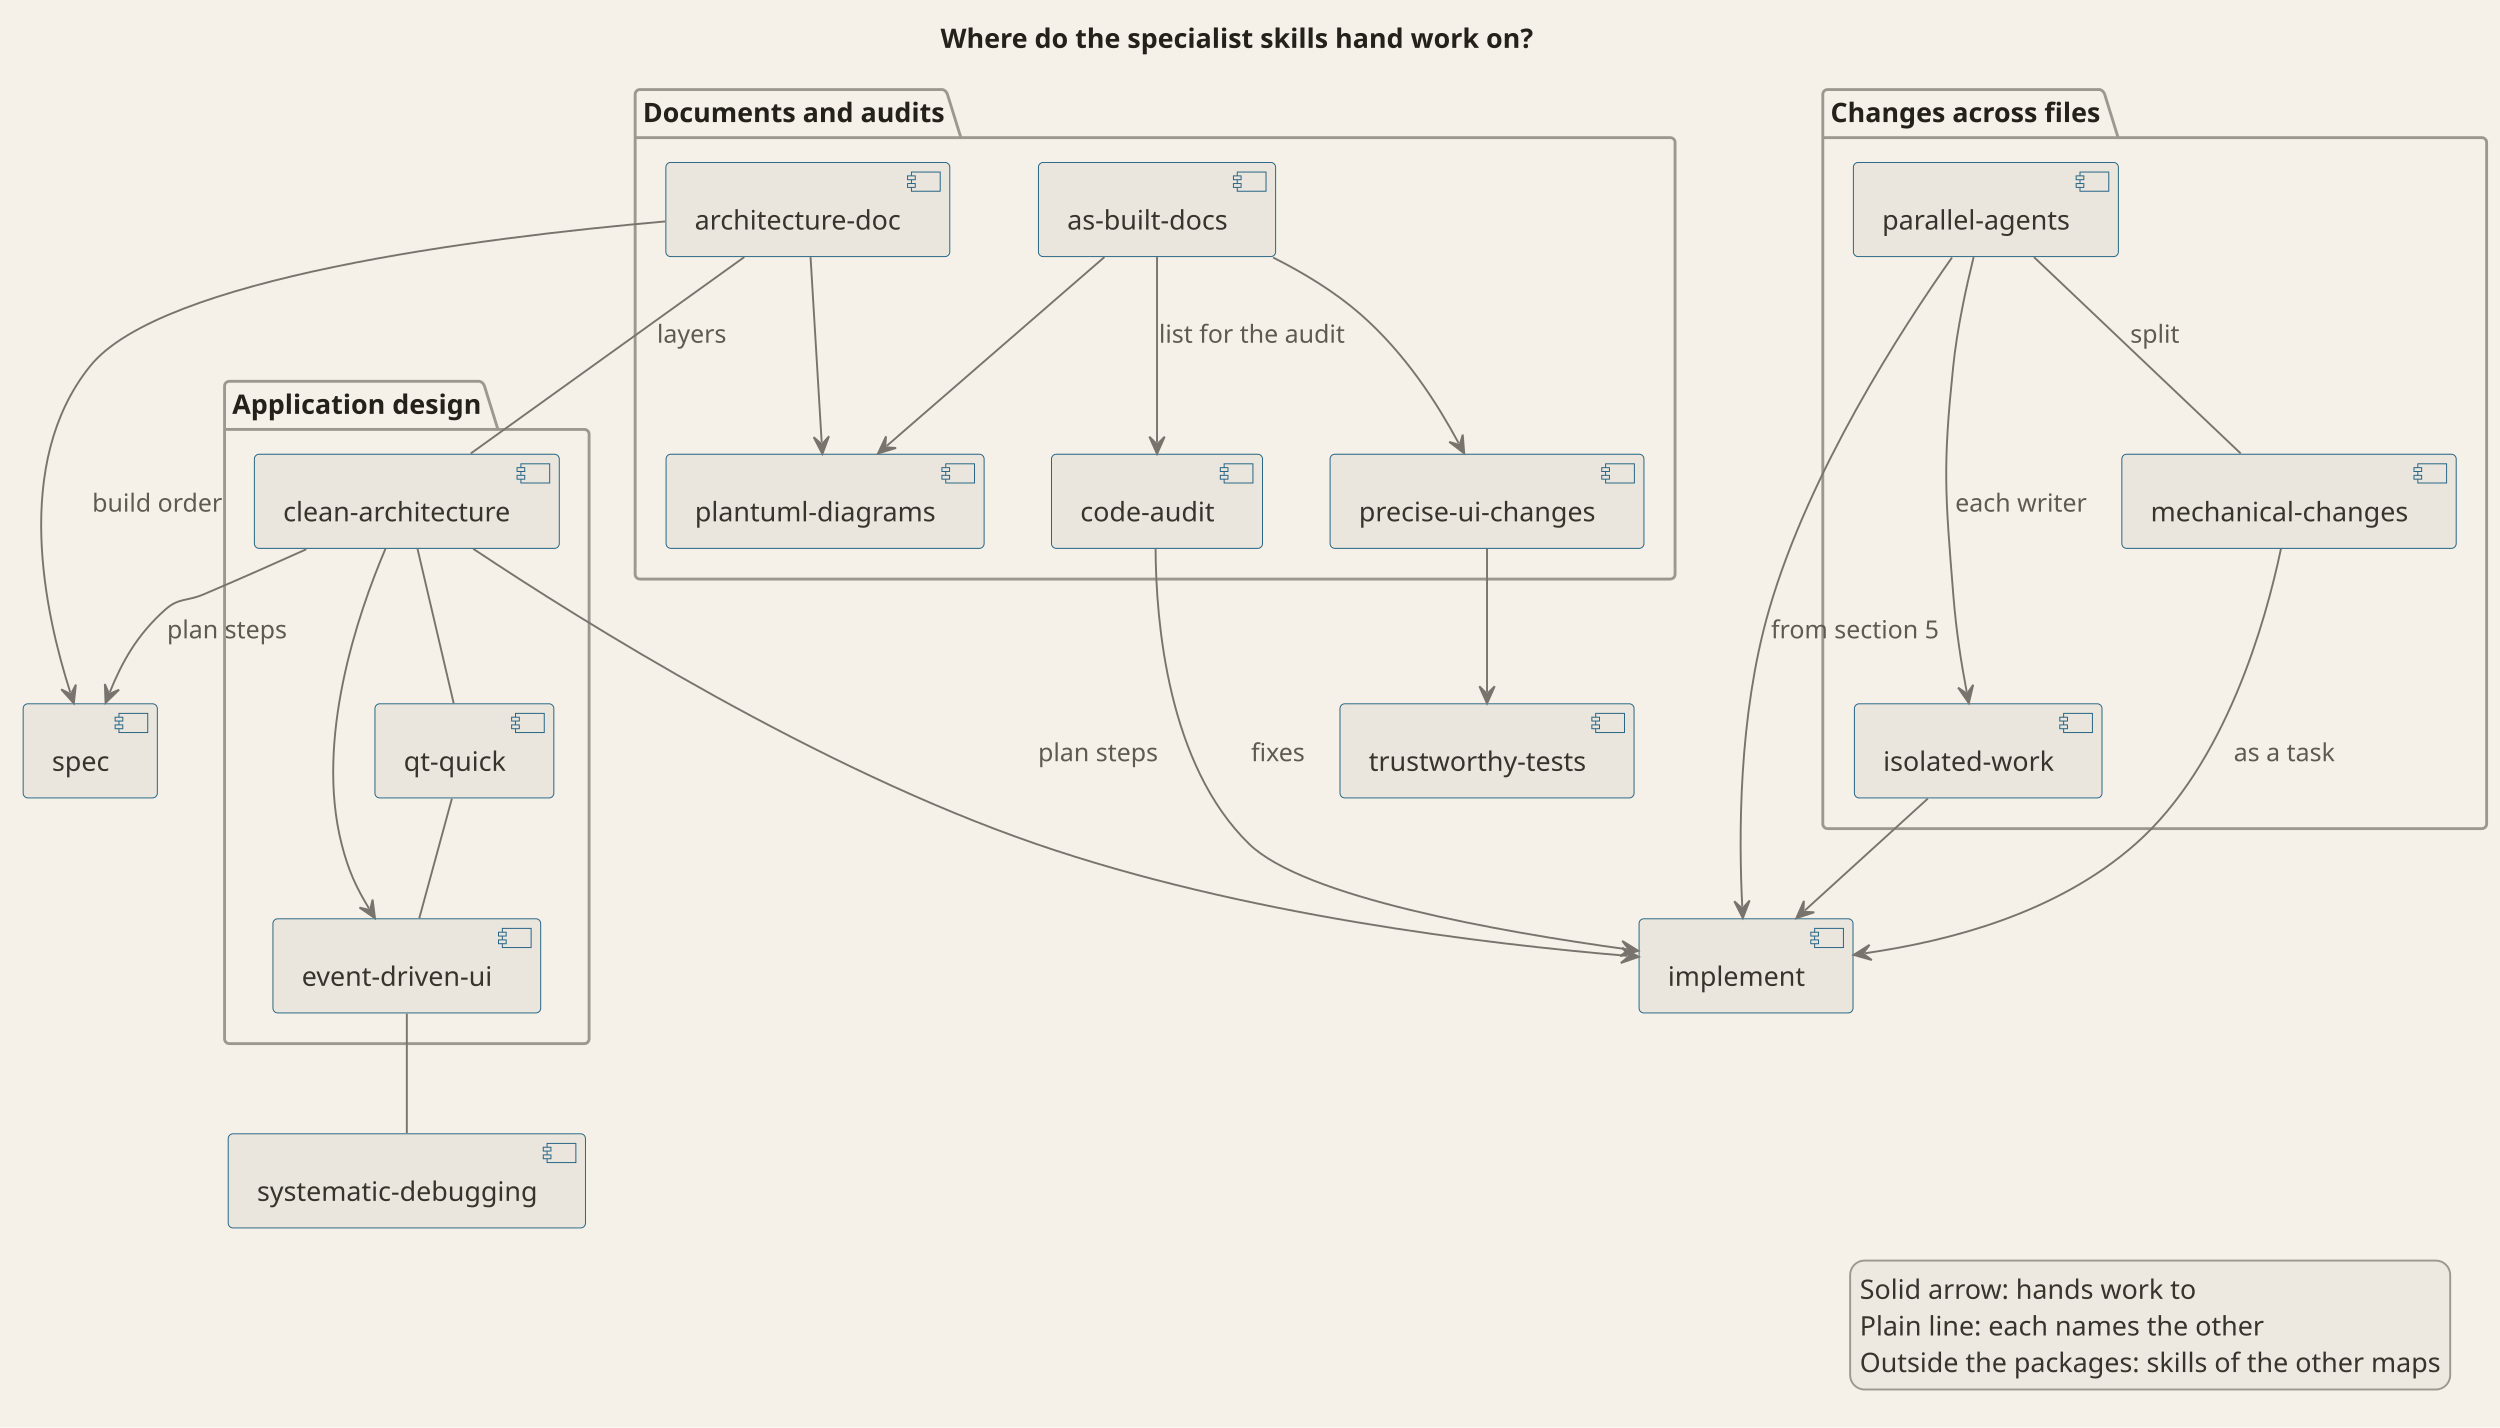
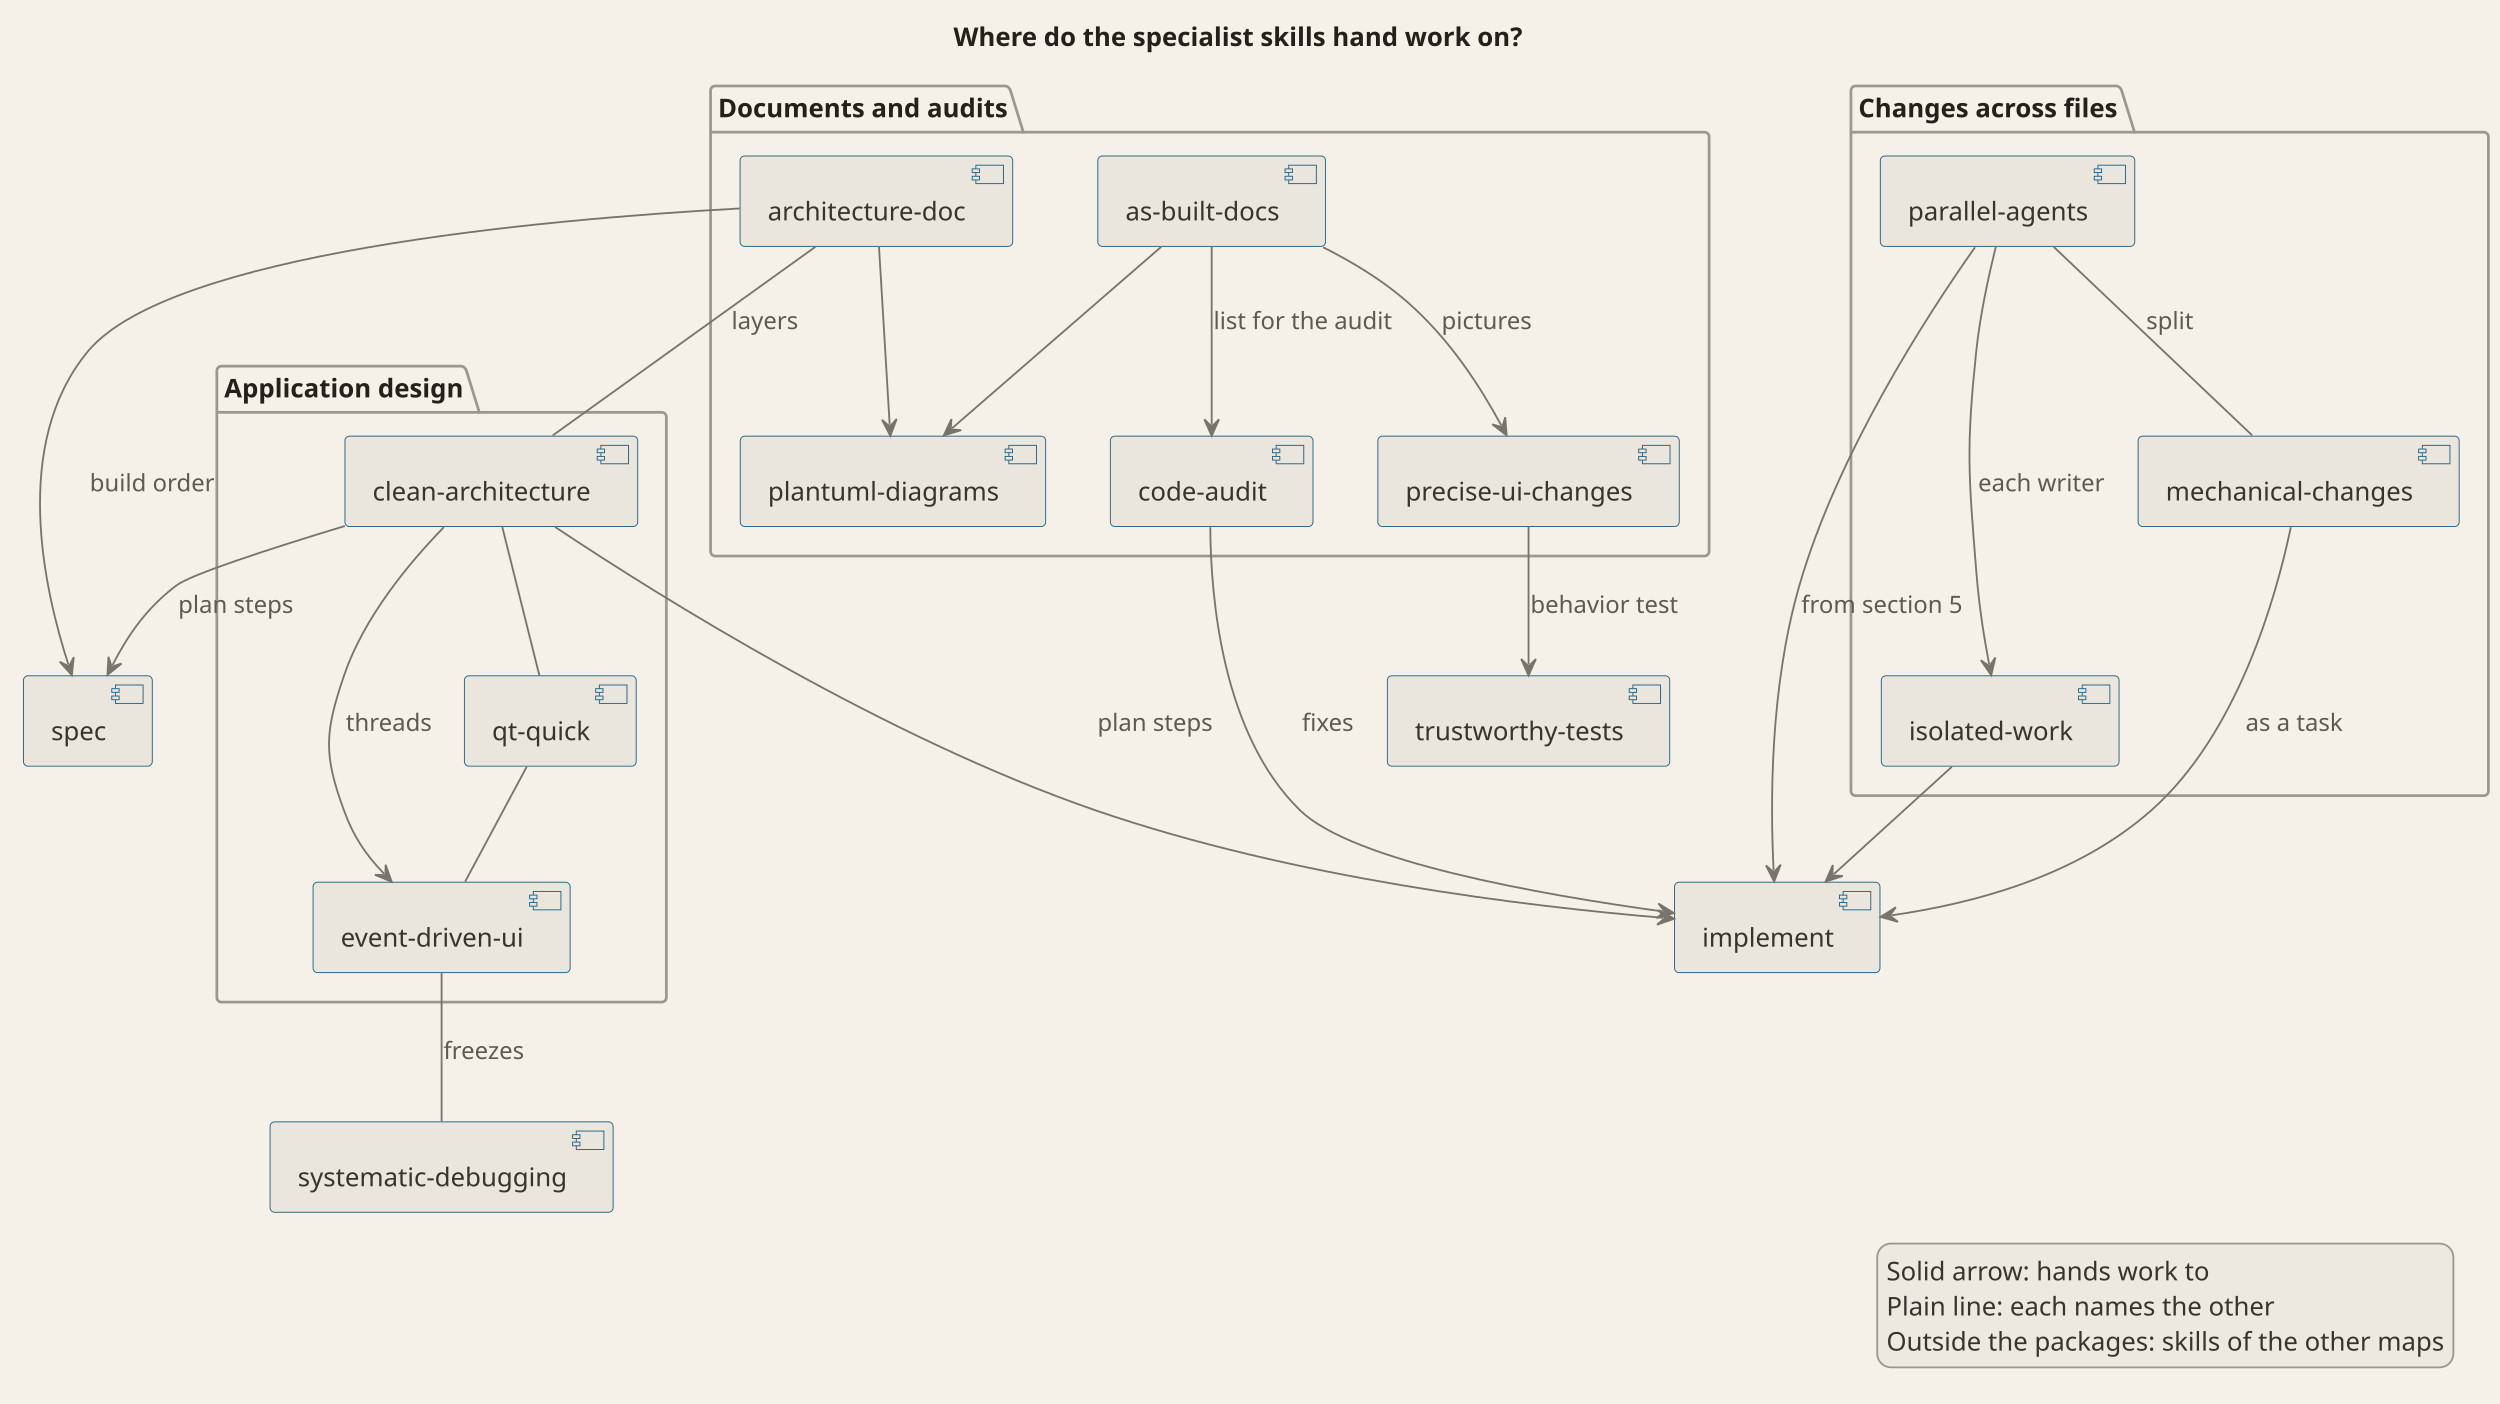
- <svg xmlns="http://www.w3.org/2000/svg" contentStyleType="text/css" data-diagram-type="DESCRIPTION" height="744px" preserveAspectRatio="none" style="width:1303px;height:744px;background:#F5F1E8;" version="1.1" viewBox="0 0 1303 744" width="1303px" zoomAndPan="magnify">
+ <svg xmlns="http://www.w3.org/2000/svg" contentStyleType="text/css" data-diagram-type="DESCRIPTION" height="762px" preserveAspectRatio="none" style="width:1357px;height:762px;background:#F5F1E8;" version="1.1" viewBox="0 0 1357 762" width="1357px" zoomAndPan="magnify">
  <defs />
  <g>
-     <rect fill="#F5F1E8" height="744" style="stroke:none;stroke-width:1;" width="1303" x="0" y="0" />
-     <text fill="#24211B" font-family="sans-serif" font-size="14" font-weight="bold" lengthAdjust="spacing" textLength="308.615" x="490.213" y="24.966">Where do the specialist skills hand work on?</text>
+     <rect fill="#F5F1E8" height="762" style="stroke:none;stroke-width:1;" width="1357" x="0" y="0" />
+     <text fill="#24211B" font-family="sans-serif" font-size="14" font-weight="bold" lengthAdjust="spacing" textLength="308.615" x="517.543" y="24.966">Where do the specialist skills hand work on?</text>
    <g class="cluster" data-entity="Application design" data-source-line="4" data-uid="ent0002" id="cluster_Application design">
-       <path d="M119.54,198.74 L250.012,198.74 A3.75,3.75 0 0 1 252.512,201.24 L259.512,223.808 L304.54,223.808 A2.5,2.5 0 0 1 307.04,226.308 L307.04,541.44 A2.5,2.5 0 0 1 304.54,543.94 L119.54,543.94 A2.5,2.5 0 0 1 117.04,541.44 L117.04,201.24 A2.5,2.5 0 0 1 119.54,198.74" fill="#F5F1E8" style="stroke:#9C9890;stroke-width:1.5;" />
-       <line style="stroke:#9C9890;stroke-width:1.5;" x1="117.04" x2="259.512" y1="223.808" y2="223.808" />
-       <text fill="#24211B" font-family="sans-serif" font-size="14" font-weight="bold" lengthAdjust="spacing" textLength="129.471" x="121.04" y="215.706">Application design</text>
+       <path d="M120.2,198.74 L250.672,198.74 A3.75,3.75 0 0 1 253.172,201.24 L260.171,223.808 L359.2,223.808 A2.5,2.5 0 0 1 361.7,226.308 L361.7,541.44 A2.5,2.5 0 0 1 359.2,543.94 L120.2,543.94 A2.5,2.5 0 0 1 117.7,541.44 L117.7,201.24 A2.5,2.5 0 0 1 120.2,198.74" fill="#F5F1E8" style="stroke:#9C9890;stroke-width:1.5;" />
+       <line style="stroke:#9C9890;stroke-width:1.5;" x1="117.7" x2="260.171" y1="223.808" y2="223.808" />
+       <text fill="#24211B" font-family="sans-serif" font-size="14" font-weight="bold" lengthAdjust="spacing" textLength="129.471" x="121.7" y="215.706">Application design</text>
    </g>
    <g class="cluster" data-entity="Documents and audits" data-source-line="10" data-uid="ent0006" id="cluster_Documents and audits">
-       <path d="M333.54,46.67 L491.311,46.67 A3.75,3.75 0 0 1 493.811,49.17 L500.811,71.738 L870.54,71.738 A2.5,2.5 0 0 1 873.04,74.238 L873.04,299.31 A2.5,2.5 0 0 1 870.54,301.81 L333.54,301.81 A2.5,2.5 0 0 1 331.04,299.31 L331.04,49.17 A2.5,2.5 0 0 1 333.54,46.67" fill="#F5F1E8" style="stroke:#9C9890;stroke-width:1.5;" />
-       <line style="stroke:#9C9890;stroke-width:1.5;" x1="331.04" x2="500.811" y1="71.738" y2="71.738" />
-       <text fill="#24211B" font-family="sans-serif" font-size="14" font-weight="bold" lengthAdjust="spacing" textLength="156.771" x="335.04" y="63.636">Documents and audits</text>
+       <path d="M388.2,46.67 L545.971,46.67 A3.75,3.75 0 0 1 548.471,49.17 L555.471,71.738 L925.2,71.738 A2.5,2.5 0 0 1 927.7,74.238 L927.7,299.31 A2.5,2.5 0 0 1 925.2,301.81 L388.2,301.81 A2.5,2.5 0 0 1 385.7,299.31 L385.7,49.17 A2.5,2.5 0 0 1 388.2,46.67" fill="#F5F1E8" style="stroke:#9C9890;stroke-width:1.5;" />
+       <line style="stroke:#9C9890;stroke-width:1.5;" x1="385.7" x2="555.471" y1="71.738" y2="71.738" />
+       <text fill="#24211B" font-family="sans-serif" font-size="14" font-weight="bold" lengthAdjust="spacing" textLength="156.771" x="389.7" y="63.636">Documents and audits</text>
    </g>
    <g class="cluster" data-entity="Changes across files" data-source-line="18" data-uid="ent0012" id="cluster_Changes across files">
-       <path d="M952.54,46.67 L1094.463,46.67 A3.75,3.75 0 0 1 1096.963,49.17 L1103.963,71.738 L1293.54,71.738 A2.5,2.5 0 0 1 1296.04,74.238 L1296.04,429.37 A2.5,2.5 0 0 1 1293.54,431.87 L952.54,431.87 A2.5,2.5 0 0 1 950.04,429.37 L950.04,49.17 A2.5,2.5 0 0 1 952.54,46.67" fill="#F5F1E8" style="stroke:#9C9890;stroke-width:1.5;" />
-       <line style="stroke:#9C9890;stroke-width:1.5;" x1="950.04" x2="1103.963" y1="71.738" y2="71.738" />
-       <text fill="#24211B" font-family="sans-serif" font-size="14" font-weight="bold" lengthAdjust="spacing" textLength="140.923" x="954.04" y="63.636">Changes across files</text>
+       <path d="M1007.2,46.67 L1149.123,46.67 A3.75,3.75 0 0 1 1151.623,49.17 L1158.623,71.738 L1348.2,71.738 A2.5,2.5 0 0 1 1350.7,74.238 L1350.7,429.37 A2.5,2.5 0 0 1 1348.2,431.87 L1007.2,431.87 A2.5,2.5 0 0 1 1004.7,429.37 L1004.7,49.17 A2.5,2.5 0 0 1 1007.2,46.67" fill="#F5F1E8" style="stroke:#9C9890;stroke-width:1.5;" />
+       <line style="stroke:#9C9890;stroke-width:1.5;" x1="1004.7" x2="1158.623" y1="71.738" y2="71.738" />
+       <text fill="#24211B" font-family="sans-serif" font-size="14" font-weight="bold" lengthAdjust="spacing" textLength="140.923" x="1008.7" y="63.636">Changes across files</text>
    </g>
    <g class="entity" data-entity="clean" data-source-line="5" data-uid="ent0003" id="entity_clean">
-       <rect fill="#EAE6DD" height="49.068" rx="2.5" ry="2.5" style="stroke:#216183;stroke-width:0.5;" width="158.916" x="132.58" y="236.74" />
-       <rect fill="#EAE6DD" height="10" style="stroke:#216183;stroke-width:0.5;" width="15" x="271.495" y="241.74" />
-       <rect fill="#EAE6DD" height="2" style="stroke:#216183;stroke-width:0.5;" width="4" x="269.495" y="243.74" />
-       <rect fill="#EAE6DD" height="2" style="stroke:#216183;stroke-width:0.5;" width="4" x="269.495" y="247.74" />
-       <text fill="#37342D" font-family="sans-serif" font-size="14" lengthAdjust="spacing" textLength="118.915" x="147.58" y="271.706">clean-architecture</text>
+       <rect fill="#EAE6DD" height="49.068" rx="2.5" ry="2.5" style="stroke:#216183;stroke-width:0.5;" width="158.916" x="187.24" y="236.74" />
+       <rect fill="#EAE6DD" height="10" style="stroke:#216183;stroke-width:0.5;" width="15" x="326.156" y="241.74" />
+       <rect fill="#EAE6DD" height="2" style="stroke:#216183;stroke-width:0.5;" width="4" x="324.156" y="243.74" />
+       <rect fill="#EAE6DD" height="2" style="stroke:#216183;stroke-width:0.5;" width="4" x="324.156" y="247.74" />
+       <text fill="#37342D" font-family="sans-serif" font-size="14" lengthAdjust="spacing" textLength="118.915" x="202.24" y="271.706">clean-architecture</text>
    </g>
    <g class="entity" data-entity="qt" data-source-line="6" data-uid="ent0004" id="entity_qt">
-       <rect fill="#EAE6DD" height="49.068" rx="2.5" ry="2.5" style="stroke:#216183;stroke-width:0.5;" width="93.242" x="195.42" y="366.81" />
-       <rect fill="#EAE6DD" height="10" style="stroke:#216183;stroke-width:0.5;" width="15" x="268.662" y="371.81" />
-       <rect fill="#EAE6DD" height="2" style="stroke:#216183;stroke-width:0.5;" width="4" x="266.662" y="373.81" />
-       <rect fill="#EAE6DD" height="2" style="stroke:#216183;stroke-width:0.5;" width="4" x="266.662" y="377.81" />
-       <text fill="#37342D" font-family="sans-serif" font-size="14" lengthAdjust="spacing" textLength="53.242" x="210.42" y="401.776">qt-quick</text>
+       <rect fill="#EAE6DD" height="49.068" rx="2.5" ry="2.5" style="stroke:#216183;stroke-width:0.5;" width="93.242" x="252.08" y="366.81" />
+       <rect fill="#EAE6DD" height="10" style="stroke:#216183;stroke-width:0.5;" width="15" x="325.322" y="371.81" />
+       <rect fill="#EAE6DD" height="2" style="stroke:#216183;stroke-width:0.5;" width="4" x="323.322" y="373.81" />
+       <rect fill="#EAE6DD" height="2" style="stroke:#216183;stroke-width:0.5;" width="4" x="323.322" y="377.81" />
+       <text fill="#37342D" font-family="sans-serif" font-size="14" lengthAdjust="spacing" textLength="53.242" x="267.08" y="401.776">qt-quick</text>
    </g>
    <g class="entity" data-entity="events" data-source-line="7" data-uid="ent0005" id="entity_events">
-       <rect fill="#EAE6DD" height="49.068" rx="2.5" ry="2.5" style="stroke:#216183;stroke-width:0.5;" width="139.554" x="142.26" y="478.87" />
-       <rect fill="#EAE6DD" height="10" style="stroke:#216183;stroke-width:0.5;" width="15" x="261.814" y="483.87" />
-       <rect fill="#EAE6DD" height="2" style="stroke:#216183;stroke-width:0.5;" width="4" x="259.814" y="485.87" />
-       <rect fill="#EAE6DD" height="2" style="stroke:#216183;stroke-width:0.5;" width="4" x="259.814" y="489.87" />
-       <text fill="#37342D" font-family="sans-serif" font-size="14" lengthAdjust="spacing" textLength="99.554" x="157.26" y="513.836">event-driven-ui</text>
+       <rect fill="#EAE6DD" height="49.068" rx="2.5" ry="2.5" style="stroke:#216183;stroke-width:0.5;" width="139.554" x="169.92" y="478.87" />
+       <rect fill="#EAE6DD" height="10" style="stroke:#216183;stroke-width:0.5;" width="15" x="289.474" y="483.87" />
+       <rect fill="#EAE6DD" height="2" style="stroke:#216183;stroke-width:0.5;" width="4" x="287.474" y="485.87" />
+       <rect fill="#EAE6DD" height="2" style="stroke:#216183;stroke-width:0.5;" width="4" x="287.474" y="489.87" />
+       <text fill="#37342D" font-family="sans-serif" font-size="14" lengthAdjust="spacing" textLength="99.554" x="184.92" y="513.836">event-driven-ui</text>
    </g>
    <g class="entity" data-entity="archdoc" data-source-line="11" data-uid="ent0007" id="entity_archdoc">
-       <rect fill="#EAE6DD" height="49.068" rx="2.5" ry="2.5" style="stroke:#216183;stroke-width:0.5;" width="147.982" x="347.05" y="84.67" />
-       <rect fill="#EAE6DD" height="10" style="stroke:#216183;stroke-width:0.5;" width="15" x="475.032" y="89.67" />
-       <rect fill="#EAE6DD" height="2" style="stroke:#216183;stroke-width:0.5;" width="4" x="473.032" y="91.67" />
-       <rect fill="#EAE6DD" height="2" style="stroke:#216183;stroke-width:0.5;" width="4" x="473.032" y="95.67" />
-       <text fill="#37342D" font-family="sans-serif" font-size="14" lengthAdjust="spacing" textLength="107.982" x="362.05" y="119.636">architecture-doc</text>
+       <rect fill="#EAE6DD" height="49.068" rx="2.5" ry="2.5" style="stroke:#216183;stroke-width:0.5;" width="147.982" x="401.71" y="84.67" />
+       <rect fill="#EAE6DD" height="10" style="stroke:#216183;stroke-width:0.5;" width="15" x="529.692" y="89.67" />
+       <rect fill="#EAE6DD" height="2" style="stroke:#216183;stroke-width:0.5;" width="4" x="527.692" y="91.67" />
+       <rect fill="#EAE6DD" height="2" style="stroke:#216183;stroke-width:0.5;" width="4" x="527.692" y="95.67" />
+       <text fill="#37342D" font-family="sans-serif" font-size="14" lengthAdjust="spacing" textLength="107.982" x="416.71" y="119.636">architecture-doc</text>
    </g>
    <g class="entity" data-entity="asbuilt" data-source-line="12" data-uid="ent0008" id="entity_asbuilt">
-       <rect fill="#EAE6DD" height="49.068" rx="2.5" ry="2.5" style="stroke:#216183;stroke-width:0.5;" width="123.622" x="541.23" y="84.67" />
-       <rect fill="#EAE6DD" height="10" style="stroke:#216183;stroke-width:0.5;" width="15" x="644.852" y="89.67" />
-       <rect fill="#EAE6DD" height="2" style="stroke:#216183;stroke-width:0.5;" width="4" x="642.852" y="91.67" />
-       <rect fill="#EAE6DD" height="2" style="stroke:#216183;stroke-width:0.5;" width="4" x="642.852" y="95.67" />
-       <text fill="#37342D" font-family="sans-serif" font-size="14" lengthAdjust="spacing" textLength="83.622" x="556.23" y="119.636">as-built-docs</text>
+       <rect fill="#EAE6DD" height="49.068" rx="2.5" ry="2.5" style="stroke:#216183;stroke-width:0.5;" width="123.622" x="595.89" y="84.67" />
+       <rect fill="#EAE6DD" height="10" style="stroke:#216183;stroke-width:0.5;" width="15" x="699.512" y="89.67" />
+       <rect fill="#EAE6DD" height="2" style="stroke:#216183;stroke-width:0.5;" width="4" x="697.512" y="91.67" />
+       <rect fill="#EAE6DD" height="2" style="stroke:#216183;stroke-width:0.5;" width="4" x="697.512" y="95.67" />
+       <text fill="#37342D" font-family="sans-serif" font-size="14" lengthAdjust="spacing" textLength="83.622" x="610.89" y="119.636">as-built-docs</text>
    </g>
    <g class="entity" data-entity="puml" data-source-line="13" data-uid="ent0009" id="entity_puml">
-       <rect fill="#EAE6DD" height="49.068" rx="2.5" ry="2.5" style="stroke:#216183;stroke-width:0.5;" width="165.762" x="347.16" y="236.74" />
-       <rect fill="#EAE6DD" height="10" style="stroke:#216183;stroke-width:0.5;" width="15" x="492.921" y="241.74" />
-       <rect fill="#EAE6DD" height="2" style="stroke:#216183;stroke-width:0.5;" width="4" x="490.921" y="243.74" />
-       <rect fill="#EAE6DD" height="2" style="stroke:#216183;stroke-width:0.5;" width="4" x="490.921" y="247.74" />
-       <text fill="#37342D" font-family="sans-serif" font-size="14" lengthAdjust="spacing" textLength="125.761" x="362.16" y="271.706">plantuml-diagrams</text>
+       <rect fill="#EAE6DD" height="49.068" rx="2.5" ry="2.5" style="stroke:#216183;stroke-width:0.5;" width="165.762" x="401.82" y="236.74" />
+       <rect fill="#EAE6DD" height="10" style="stroke:#216183;stroke-width:0.5;" width="15" x="547.582" y="241.74" />
+       <rect fill="#EAE6DD" height="2" style="stroke:#216183;stroke-width:0.5;" width="4" x="545.582" y="243.74" />
+       <rect fill="#EAE6DD" height="2" style="stroke:#216183;stroke-width:0.5;" width="4" x="545.582" y="247.74" />
+       <text fill="#37342D" font-family="sans-serif" font-size="14" lengthAdjust="spacing" textLength="125.761" x="416.82" y="271.706">plantuml-diagrams</text>
    </g>
    <g class="entity" data-entity="preciseui" data-source-line="14" data-uid="ent0010" id="entity_preciseui">
-       <rect fill="#EAE6DD" height="49.068" rx="2.5" ry="2.5" style="stroke:#216183;stroke-width:0.5;" width="163.591" x="693.24" y="236.74" />
-       <rect fill="#EAE6DD" height="10" style="stroke:#216183;stroke-width:0.5;" width="15" x="836.832" y="241.74" />
-       <rect fill="#EAE6DD" height="2" style="stroke:#216183;stroke-width:0.5;" width="4" x="834.832" y="243.74" />
-       <rect fill="#EAE6DD" height="2" style="stroke:#216183;stroke-width:0.5;" width="4" x="834.832" y="247.74" />
-       <text fill="#37342D" font-family="sans-serif" font-size="14" lengthAdjust="spacing" textLength="123.591" x="708.24" y="271.706">precise-ui-changes</text>
+       <rect fill="#EAE6DD" height="49.068" rx="2.5" ry="2.5" style="stroke:#216183;stroke-width:0.5;" width="163.591" x="747.9" y="236.74" />
+       <rect fill="#EAE6DD" height="10" style="stroke:#216183;stroke-width:0.5;" width="15" x="891.491" y="241.74" />
+       <rect fill="#EAE6DD" height="2" style="stroke:#216183;stroke-width:0.5;" width="4" x="889.491" y="243.74" />
+       <rect fill="#EAE6DD" height="2" style="stroke:#216183;stroke-width:0.5;" width="4" x="889.491" y="247.74" />
+       <text fill="#37342D" font-family="sans-serif" font-size="14" lengthAdjust="spacing" textLength="123.591" x="762.9" y="271.706">precise-ui-changes</text>
    </g>
    <g class="entity" data-entity="audit" data-source-line="15" data-uid="ent0011" id="entity_audit">
-       <rect fill="#EAE6DD" height="49.068" rx="2.5" ry="2.5" style="stroke:#216183;stroke-width:0.5;" width="109.986" x="548.04" y="236.74" />
-       <rect fill="#EAE6DD" height="10" style="stroke:#216183;stroke-width:0.5;" width="15" x="638.026" y="241.74" />
-       <rect fill="#EAE6DD" height="2" style="stroke:#216183;stroke-width:0.5;" width="4" x="636.026" y="243.74" />
-       <rect fill="#EAE6DD" height="2" style="stroke:#216183;stroke-width:0.5;" width="4" x="636.026" y="247.74" />
-       <text fill="#37342D" font-family="sans-serif" font-size="14" lengthAdjust="spacing" textLength="69.986" x="563.04" y="271.706">code-audit</text>
+       <rect fill="#EAE6DD" height="49.068" rx="2.5" ry="2.5" style="stroke:#216183;stroke-width:0.5;" width="109.986" x="602.7" y="236.74" />
+       <rect fill="#EAE6DD" height="10" style="stroke:#216183;stroke-width:0.5;" width="15" x="692.686" y="241.74" />
+       <rect fill="#EAE6DD" height="2" style="stroke:#216183;stroke-width:0.5;" width="4" x="690.686" y="243.74" />
+       <rect fill="#EAE6DD" height="2" style="stroke:#216183;stroke-width:0.5;" width="4" x="690.686" y="247.74" />
+       <text fill="#37342D" font-family="sans-serif" font-size="14" lengthAdjust="spacing" textLength="69.986" x="617.7" y="271.706">code-audit</text>
    </g>
    <g class="entity" data-entity="mech" data-source-line="19" data-uid="ent0013" id="entity_mech">
-       <rect fill="#EAE6DD" height="49.068" rx="2.5" ry="2.5" style="stroke:#216183;stroke-width:0.5;" width="174.26" x="1105.91" y="236.74" />
-       <rect fill="#EAE6DD" height="10" style="stroke:#216183;stroke-width:0.5;" width="15" x="1260.169" y="241.74" />
-       <rect fill="#EAE6DD" height="2" style="stroke:#216183;stroke-width:0.5;" width="4" x="1258.169" y="243.74" />
-       <rect fill="#EAE6DD" height="2" style="stroke:#216183;stroke-width:0.5;" width="4" x="1258.169" y="247.74" />
-       <text fill="#37342D" font-family="sans-serif" font-size="14" lengthAdjust="spacing" textLength="134.26" x="1120.91" y="271.706">mechanical-changes</text>
+       <rect fill="#EAE6DD" height="49.068" rx="2.5" ry="2.5" style="stroke:#216183;stroke-width:0.5;" width="174.26" x="1160.57" y="236.74" />
+       <rect fill="#EAE6DD" height="10" style="stroke:#216183;stroke-width:0.5;" width="15" x="1314.83" y="241.74" />
+       <rect fill="#EAE6DD" height="2" style="stroke:#216183;stroke-width:0.5;" width="4" x="1312.83" y="243.74" />
+       <rect fill="#EAE6DD" height="2" style="stroke:#216183;stroke-width:0.5;" width="4" x="1312.83" y="247.74" />
+       <text fill="#37342D" font-family="sans-serif" font-size="14" lengthAdjust="spacing" textLength="134.26" x="1175.57" y="271.706">mechanical-changes</text>
    </g>
    <g class="entity" data-entity="parallel" data-source-line="20" data-uid="ent0014" id="entity_parallel">
-       <rect fill="#EAE6DD" height="49.068" rx="2.5" ry="2.5" style="stroke:#216183;stroke-width:0.5;" width="138.112" x="965.98" y="84.67" />
-       <rect fill="#EAE6DD" height="10" style="stroke:#216183;stroke-width:0.5;" width="15" x="1084.092" y="89.67" />
-       <rect fill="#EAE6DD" height="2" style="stroke:#216183;stroke-width:0.5;" width="4" x="1082.092" y="91.67" />
-       <rect fill="#EAE6DD" height="2" style="stroke:#216183;stroke-width:0.5;" width="4" x="1082.092" y="95.67" />
-       <text fill="#37342D" font-family="sans-serif" font-size="14" lengthAdjust="spacing" textLength="98.112" x="980.98" y="119.636">parallel-agents</text>
+       <rect fill="#EAE6DD" height="49.068" rx="2.5" ry="2.5" style="stroke:#216183;stroke-width:0.5;" width="138.112" x="1020.64" y="84.67" />
+       <rect fill="#EAE6DD" height="10" style="stroke:#216183;stroke-width:0.5;" width="15" x="1138.752" y="89.67" />
+       <rect fill="#EAE6DD" height="2" style="stroke:#216183;stroke-width:0.5;" width="4" x="1136.752" y="91.67" />
+       <rect fill="#EAE6DD" height="2" style="stroke:#216183;stroke-width:0.5;" width="4" x="1136.752" y="95.67" />
+       <text fill="#37342D" font-family="sans-serif" font-size="14" lengthAdjust="spacing" textLength="98.112" x="1035.64" y="119.636">parallel-agents</text>
    </g>
    <g class="entity" data-entity="isolated" data-source-line="21" data-uid="ent0015" id="entity_isolated">
-       <rect fill="#EAE6DD" height="49.068" rx="2.5" ry="2.5" style="stroke:#216183;stroke-width:0.5;" width="129.054" x="966.51" y="366.81" />
-       <rect fill="#EAE6DD" height="10" style="stroke:#216183;stroke-width:0.5;" width="15" x="1075.564" y="371.81" />
-       <rect fill="#EAE6DD" height="2" style="stroke:#216183;stroke-width:0.5;" width="4" x="1073.564" y="373.81" />
-       <rect fill="#EAE6DD" height="2" style="stroke:#216183;stroke-width:0.5;" width="4" x="1073.564" y="377.81" />
-       <text fill="#37342D" font-family="sans-serif" font-size="14" lengthAdjust="spacing" textLength="89.054" x="981.51" y="401.776">isolated-work</text>
+       <rect fill="#EAE6DD" height="49.068" rx="2.5" ry="2.5" style="stroke:#216183;stroke-width:0.5;" width="129.054" x="1021.17" y="366.81" />
+       <rect fill="#EAE6DD" height="10" style="stroke:#216183;stroke-width:0.5;" width="15" x="1130.224" y="371.81" />
+       <rect fill="#EAE6DD" height="2" style="stroke:#216183;stroke-width:0.5;" width="4" x="1128.224" y="373.81" />
+       <rect fill="#EAE6DD" height="2" style="stroke:#216183;stroke-width:0.5;" width="4" x="1128.224" y="377.81" />
+       <text fill="#37342D" font-family="sans-serif" font-size="14" lengthAdjust="spacing" textLength="89.054" x="1036.17" y="401.776">isolated-work</text>
    </g>
    <g class="entity" data-entity="debug" data-source-line="24" data-uid="ent0016" id="entity_debug">
-       <rect fill="#EAE6DD" height="49.068" rx="2.5" ry="2.5" style="stroke:#216183;stroke-width:0.5;" width="186.201" x="118.94" y="590.94" />
-       <rect fill="#EAE6DD" height="10" style="stroke:#216183;stroke-width:0.5;" width="15" x="285.141" y="595.94" />
-       <rect fill="#EAE6DD" height="2" style="stroke:#216183;stroke-width:0.5;" width="4" x="283.141" y="597.94" />
-       <rect fill="#EAE6DD" height="2" style="stroke:#216183;stroke-width:0.5;" width="4" x="283.141" y="601.94" />
-       <text fill="#37342D" font-family="sans-serif" font-size="14" lengthAdjust="spacing" textLength="146.201" x="133.94" y="625.906">systematic-debugging</text>
+       <rect fill="#EAE6DD" height="49.068" rx="2.5" ry="2.5" style="stroke:#216183;stroke-width:0.5;" width="186.201" x="146.6" y="608.94" />
+       <rect fill="#EAE6DD" height="10" style="stroke:#216183;stroke-width:0.5;" width="15" x="312.801" y="613.94" />
+       <rect fill="#EAE6DD" height="2" style="stroke:#216183;stroke-width:0.5;" width="4" x="310.801" y="615.94" />
+       <rect fill="#EAE6DD" height="2" style="stroke:#216183;stroke-width:0.5;" width="4" x="310.801" y="619.94" />
+       <text fill="#37342D" font-family="sans-serif" font-size="14" lengthAdjust="spacing" textLength="146.201" x="161.6" y="643.906">systematic-debugging</text>
    </g>
    <g class="entity" data-entity="spec" data-source-line="25" data-uid="ent0017" id="entity_spec">
-       <rect fill="#EAE6DD" height="49.068" rx="2.5" ry="2.5" style="stroke:#216183;stroke-width:0.5;" width="69.932" x="12.07" y="366.81" />
-       <rect fill="#EAE6DD" height="10" style="stroke:#216183;stroke-width:0.5;" width="15" x="62.002" y="371.81" />
-       <rect fill="#EAE6DD" height="2" style="stroke:#216183;stroke-width:0.5;" width="4" x="60.002" y="373.81" />
-       <rect fill="#EAE6DD" height="2" style="stroke:#216183;stroke-width:0.5;" width="4" x="60.002" y="377.81" />
-       <text fill="#37342D" font-family="sans-serif" font-size="14" lengthAdjust="spacing" textLength="29.932" x="27.07" y="401.776">spec</text>
+       <rect fill="#EAE6DD" height="49.068" rx="2.5" ry="2.5" style="stroke:#216183;stroke-width:0.5;" width="69.932" x="12.73" y="366.81" />
+       <rect fill="#EAE6DD" height="10" style="stroke:#216183;stroke-width:0.5;" width="15" x="62.662" y="371.81" />
+       <rect fill="#EAE6DD" height="2" style="stroke:#216183;stroke-width:0.5;" width="4" x="60.662" y="373.81" />
+       <rect fill="#EAE6DD" height="2" style="stroke:#216183;stroke-width:0.5;" width="4" x="60.662" y="377.81" />
+       <text fill="#37342D" font-family="sans-serif" font-size="14" lengthAdjust="spacing" textLength="29.932" x="27.73" y="401.776">spec</text>
    </g>
    <g class="entity" data-entity="tests" data-source-line="26" data-uid="ent0018" id="entity_tests">
-       <rect fill="#EAE6DD" height="49.068" rx="2.5" ry="2.5" style="stroke:#216183;stroke-width:0.5;" width="153.274" x="698.4" y="366.81" />
-       <rect fill="#EAE6DD" height="10" style="stroke:#216183;stroke-width:0.5;" width="15" x="831.674" y="371.81" />
-       <rect fill="#EAE6DD" height="2" style="stroke:#216183;stroke-width:0.5;" width="4" x="829.674" y="373.81" />
-       <rect fill="#EAE6DD" height="2" style="stroke:#216183;stroke-width:0.5;" width="4" x="829.674" y="377.81" />
-       <text fill="#37342D" font-family="sans-serif" font-size="14" lengthAdjust="spacing" textLength="113.274" x="713.4" y="401.776">trustworthy-tests</text>
+       <rect fill="#EAE6DD" height="49.068" rx="2.5" ry="2.5" style="stroke:#216183;stroke-width:0.5;" width="153.274" x="753.06" y="366.81" />
+       <rect fill="#EAE6DD" height="10" style="stroke:#216183;stroke-width:0.5;" width="15" x="886.334" y="371.81" />
+       <rect fill="#EAE6DD" height="2" style="stroke:#216183;stroke-width:0.5;" width="4" x="884.334" y="373.81" />
+       <rect fill="#EAE6DD" height="2" style="stroke:#216183;stroke-width:0.5;" width="4" x="884.334" y="377.81" />
+       <text fill="#37342D" font-family="sans-serif" font-size="14" lengthAdjust="spacing" textLength="113.274" x="768.06" y="401.776">trustworthy-tests</text>
    </g>
    <g class="entity" data-entity="implement" data-source-line="27" data-uid="ent0019" id="entity_implement">
-       <rect fill="#EAE6DD" height="49.068" rx="2.5" ry="2.5" style="stroke:#216183;stroke-width:0.5;" width="111.512" x="854.28" y="478.87" />
-       <rect fill="#EAE6DD" height="10" style="stroke:#216183;stroke-width:0.5;" width="15" x="945.792" y="483.87" />
-       <rect fill="#EAE6DD" height="2" style="stroke:#216183;stroke-width:0.5;" width="4" x="943.792" y="485.87" />
-       <rect fill="#EAE6DD" height="2" style="stroke:#216183;stroke-width:0.5;" width="4" x="943.792" y="489.87" />
-       <text fill="#37342D" font-family="sans-serif" font-size="14" lengthAdjust="spacing" textLength="71.512" x="869.28" y="513.836">implement</text>
+       <rect fill="#EAE6DD" height="49.068" rx="2.5" ry="2.5" style="stroke:#216183;stroke-width:0.5;" width="111.512" x="908.94" y="478.87" />
+       <rect fill="#EAE6DD" height="10" style="stroke:#216183;stroke-width:0.5;" width="15" x="1000.452" y="483.87" />
+       <rect fill="#EAE6DD" height="2" style="stroke:#216183;stroke-width:0.5;" width="4" x="998.452" y="485.87" />
+       <rect fill="#EAE6DD" height="2" style="stroke:#216183;stroke-width:0.5;" width="4" x="998.452" y="489.87" />
+       <text fill="#37342D" font-family="sans-serif" font-size="14" lengthAdjust="spacing" textLength="71.512" x="923.94" y="513.836">implement</text>
    </g>
    <g class="link" data-entity-1="archdoc" data-entity-2="puml" data-source-line="29" data-uid="lnk20" id="link_archdoc_puml">
-       <path d="M422.46,133.98 C424.15,162.08 426.569,202.561 428.259,230.611" fill="none" id="archdoc-to-puml" style="stroke:#78746D;stroke-width:1;" />
-       <polygon fill="#78746D" points="428.62,236.6,432.072,227.376,428.319,231.609,424.086,227.857,428.62,236.6" style="stroke:#78746D;stroke-width:1;" />
+       <path d="M477.12,133.98 C478.81,162.08 481.229,202.561 482.919,230.611" fill="none" id="archdoc-to-puml" style="stroke:#78746D;stroke-width:1;" />
+       <polygon fill="#78746D" points="483.28,236.6,486.731,227.376,482.979,231.609,478.746,227.857,483.28,236.6" style="stroke:#78746D;stroke-width:1;" />
    </g>
    <g class="link" data-entity-1="asbuilt" data-entity-2="puml" data-source-line="30" data-uid="lnk21" id="link_asbuilt_puml">
-       <path d="M575.62,133.98 C543.33,162 494.502,204.347 462.142,232.428" fill="none" id="asbuilt-to-puml" style="stroke:#78746D;stroke-width:1;" />
-       <polygon fill="#78746D" points="457.61,236.36,467.029,233.482,461.386,233.083,461.786,227.44,457.61,236.36" style="stroke:#78746D;stroke-width:1;" />
+       <path d="M630.28,133.98 C597.99,162 549.162,204.347 516.802,232.428" fill="none" id="asbuilt-to-puml" style="stroke:#78746D;stroke-width:1;" />
+       <polygon fill="#78746D" points="512.27,236.36,521.689,233.482,516.046,233.083,516.446,227.44,512.27,236.36" style="stroke:#78746D;stroke-width:1;" />
    </g>
    <g class="link" data-entity-1="asbuilt" data-entity-2="preciseui" data-source-line="31" data-uid="lnk22" id="link_asbuilt_preciseui">
-       <path d="M663.54,134.22 C679.36,142.18 695.7,152.06 709.04,163.74 C732.55,184.34 748.804,209.813 760.294,231.043" fill="none" id="asbuilt-to-preciseui" style="stroke:#78746D;stroke-width:1;" />
-       <polygon fill="#78746D" points="763.15,236.32,762.384,226.501,760.77,231.923,755.348,230.309,763.15,236.32" style="stroke:#78746D;stroke-width:1;" />
+       <path d="M718.2,134.22 C734.02,142.18 750.36,152.06 763.7,163.74 C787.21,184.34 803.464,209.813 814.954,231.043" fill="none" id="asbuilt-to-preciseui" style="stroke:#78746D;stroke-width:1;" />
+       <polygon fill="#78746D" points="817.81,236.32,817.044,226.501,815.43,231.923,810.008,230.309,817.81,236.32" style="stroke:#78746D;stroke-width:1;" />
+       <text fill="#5E5A52" font-family="sans-serif" font-size="13" lengthAdjust="spacing" textLength="49.244" x="782.46" y="178.637">pictures</text>
    </g>
    <g class="link" data-entity-1="asbuilt" data-entity-2="audit" data-source-line="32" data-uid="lnk23" id="link_asbuilt_audit">
-       <path d="M603.04,133.98 C603.04,162.08 603.04,202.55 603.04,230.6" fill="none" id="asbuilt-to-audit" style="stroke:#78746D;stroke-width:1;" />
-       <polygon fill="#78746D" points="603.04,236.6,607.04,227.6,603.04,231.6,599.04,227.6,603.04,236.6" style="stroke:#78746D;stroke-width:1;" />
-       <text fill="#5E5A52" font-family="sans-serif" font-size="13" lengthAdjust="spacing" textLength="96.902" x="604.04" y="178.637">list for the audit</text>
+       <path d="M657.7,133.98 C657.7,162.08 657.7,202.55 657.7,230.6" fill="none" id="asbuilt-to-audit" style="stroke:#78746D;stroke-width:1;" />
+       <polygon fill="#78746D" points="657.7,236.6,661.7,227.6,657.7,231.6,653.7,227.6,657.7,236.6" style="stroke:#78746D;stroke-width:1;" />
+       <text fill="#5E5A52" font-family="sans-serif" font-size="13" lengthAdjust="spacing" textLength="96.902" x="658.7" y="178.637">list for the audit</text>
    </g>
    <g class="link" data-entity-1="archdoc" data-entity-2="spec" data-source-line="33" data-uid="lnk24" id="link_archdoc_spec">
-       <path d="M346.72,115.41 C248.62,124.02 83.97,145.01 47.04,190.74 C6,241.56 23.56,320.046 36.65,360.916" fill="none" id="archdoc-to-spec" style="stroke:#78746D;stroke-width:1;" />
-       <polygon fill="#78746D" points="38.48,366.63,39.544,356.839,36.955,361.868,31.925,359.279,38.48,366.63" style="stroke:#78746D;stroke-width:1;" />
-       <text fill="#5E5A52" font-family="sans-serif" font-size="13" lengthAdjust="spacing" textLength="68.042" x="48.04" y="266.667">build order</text>
+       <path d="M401.46,113.15 C291.05,119.27 91.8,137.56 47.7,190.74 C6,241.02 23.861,319.762 37.151,360.802" fill="none" id="archdoc-to-spec" style="stroke:#78746D;stroke-width:1;" />
+       <polygon fill="#78746D" points="39,366.51,40.033,356.715,37.46,361.753,32.422,359.18,39,366.51" style="stroke:#78746D;stroke-width:1;" />
+       <text fill="#5E5A52" font-family="sans-serif" font-size="13" lengthAdjust="spacing" textLength="68.042" x="48.7" y="266.667">build order</text>
    </g>
    <g class="link" data-entity-1="archdoc" data-entity-2="clean" data-source-line="34" data-uid="lnk25" id="link_archdoc_clean">
-       <path d="M387.92,133.98 C348.9,162 284.45,208.28 245.34,236.36" fill="none" id="archdoc-clean" style="stroke:#78746D;stroke-width:1;" />
-       <text fill="#5E5A52" font-family="sans-serif" font-size="13" lengthAdjust="spacing" textLength="36.205" x="342.4" y="178.637">layers</text>
+       <path d="M442.58,133.98 C403.56,162 339.11,208.28 300,236.36" fill="none" id="archdoc-clean" style="stroke:#78746D;stroke-width:1;" />
+       <text fill="#5E5A52" font-family="sans-serif" font-size="13" lengthAdjust="spacing" textLength="36.205" x="397.06" y="178.637">layers</text>
    </g>
    <g class="link" data-entity-1="audit" data-entity-2="implement" data-source-line="35" data-uid="lnk26" id="link_audit_implement">
-       <path d="M602.29,286.17 C602.48,324.26 608.69,398.66 651.04,439.87 C679.54,467.62 780.716,485.49 847.946,494.769" fill="none" id="audit-to-implement" style="stroke:#78746D;stroke-width:1;" />
-       <polygon fill="#78746D" points="853.89,495.59,845.521,490.397,848.937,494.906,844.428,498.322,853.89,495.59" style="stroke:#78746D;stroke-width:1;" />
-       <text fill="#5E5A52" font-family="sans-serif" font-size="13" lengthAdjust="spacing" textLength="28.262" x="652.04" y="396.737">fixes</text>
+       <path d="M656.95,286.17 C657.14,324.26 663.35,398.66 705.7,439.87 C734.2,467.62 835.376,485.49 902.606,494.769" fill="none" id="audit-to-implement" style="stroke:#78746D;stroke-width:1;" />
+       <polygon fill="#78746D" points="908.55,495.59,900.182,490.397,903.597,494.906,899.088,498.322,908.55,495.59" style="stroke:#78746D;stroke-width:1;" />
+       <text fill="#5E5A52" font-family="sans-serif" font-size="13" lengthAdjust="spacing" textLength="28.262" x="706.7" y="396.737">fixes</text>
    </g>
    <g class="link" data-entity-1="preciseui" data-entity-2="tests" data-source-line="36" data-uid="lnk27" id="link_preciseui_tests">
-       <path d="M775.04,286.06 C775.04,309.06 775.04,337.72 775.04,360.68" fill="none" id="preciseui-to-tests" style="stroke:#78746D;stroke-width:1;" />
-       <polygon fill="#78746D" points="775.04,366.68,779.04,357.68,775.04,361.68,771.04,357.68,775.04,366.68" style="stroke:#78746D;stroke-width:1;" />
+       <path d="M829.7,286.06 C829.7,309.06 829.7,337.72 829.7,360.68" fill="none" id="preciseui-to-tests" style="stroke:#78746D;stroke-width:1;" />
+       <polygon fill="#78746D" points="829.7,366.68,833.7,357.68,829.7,361.68,825.7,357.68,829.7,366.68" style="stroke:#78746D;stroke-width:1;" />
+       <text fill="#5E5A52" font-family="sans-serif" font-size="13" lengthAdjust="spacing" textLength="80.171" x="830.7" y="332.707">behavior test</text>
    </g>
    <g class="link" data-entity-1="parallel" data-entity-2="mech" data-source-line="38" data-uid="lnk28" id="link_parallel_mech">
-       <path d="M1060.07,133.98 C1089.57,162 1138.3,208.28 1167.86,236.36" fill="none" id="parallel-mech" style="stroke:#78746D;stroke-width:1;" />
-       <text fill="#5E5A52" font-family="sans-serif" font-size="13" lengthAdjust="spacing" textLength="25.623" x="1110.3" y="178.637">split</text>
+       <path d="M1114.73,133.98 C1144.23,162 1192.96,208.28 1222.52,236.36" fill="none" id="parallel-mech" style="stroke:#78746D;stroke-width:1;" />
+       <text fill="#5E5A52" font-family="sans-serif" font-size="13" lengthAdjust="spacing" textLength="25.623" x="1164.96" y="178.637">split</text>
    </g>
    <g class="link" data-entity-1="mech" data-entity-2="implement" data-source-line="39" data-uid="lnk29" id="link_mech_implement">
-       <path d="M1188.81,286.12 C1180.83,324.16 1159.94,398.47 1113.04,439.87 C1072.12,475.99 1016.598,490.391 972.028,496.841" fill="none" id="mech-to-implement" style="stroke:#78746D;stroke-width:1;" />
-       <polygon fill="#78746D" points="966.09,497.7,975.57,500.37,971.038,496.984,974.424,492.452,966.09,497.7" style="stroke:#78746D;stroke-width:1;" />
-       <text fill="#5E5A52" font-family="sans-serif" font-size="13" lengthAdjust="spacing" textLength="52.728" x="1164.21" y="396.737">as a task</text>
+       <path d="M1243.47,286.12 C1235.49,324.16 1214.6,398.47 1167.7,439.87 C1126.78,475.99 1071.258,490.391 1026.688,496.841" fill="none" id="mech-to-implement" style="stroke:#78746D;stroke-width:1;" />
+       <polygon fill="#78746D" points="1020.75,497.7,1030.23,500.37,1025.698,496.984,1029.084,492.452,1020.75,497.7" style="stroke:#78746D;stroke-width:1;" />
+       <text fill="#5E5A52" font-family="sans-serif" font-size="13" lengthAdjust="spacing" textLength="52.728" x="1218.87" y="396.737">as a task</text>
    </g>
    <g class="link" data-entity-1="parallel" data-entity-2="implement" data-source-line="40" data-uid="lnk30" id="link_parallel_implement">
-       <path d="M1017.37,134.23 C991.15,171.4 942.8,246.07 922.04,317.81 C905.88,373.65 906.27,436.817 908.06,472.547" fill="none" id="parallel-to-implement" style="stroke:#78746D;stroke-width:1;" />
-       <polygon fill="#78746D" points="908.36,478.54,911.905,469.351,908.11,473.546,903.915,469.751,908.36,478.54" style="stroke:#78746D;stroke-width:1;" />
-       <text fill="#5E5A52" font-family="sans-serif" font-size="13" lengthAdjust="spacing" textLength="87.802" x="923.04" y="332.707">from section 5</text>
+       <path d="M1072.03,134.23 C1045.81,171.4 997.46,246.07 976.7,317.81 C960.54,373.65 960.93,436.817 962.72,472.547" fill="none" id="parallel-to-implement" style="stroke:#78746D;stroke-width:1;" />
+       <polygon fill="#78746D" points="963.02,478.54,966.565,469.351,962.77,473.546,958.575,469.751,963.02,478.54" style="stroke:#78746D;stroke-width:1;" />
+       <text fill="#5E5A52" font-family="sans-serif" font-size="13" lengthAdjust="spacing" textLength="87.802" x="977.7" y="332.707">from section 5</text>
    </g>
    <g class="link" data-entity-1="parallel" data-entity-2="isolated" data-source-line="41" data-uid="lnk31" id="link_parallel_isolated">
-       <path d="M1028.66,133.96 C1024.73,149.89 1020.05,171.41 1018.04,190.74 C1012.54,243.37 1013.81,257.06 1018.04,309.81 C1019.58,329.01 1022.039,344.634 1025.049,360.604" fill="none" id="parallel-to-isolated" style="stroke:#78746D;stroke-width:1;" />
-       <polygon fill="#78746D" points="1026.16,366.5,1028.424,356.915,1025.234,361.586,1020.562,358.397,1026.16,366.5" style="stroke:#78746D;stroke-width:1;" />
-       <text fill="#5E5A52" font-family="sans-serif" font-size="13" lengthAdjust="spacing" textLength="68.614" x="1019.04" y="266.667">each writer</text>
+       <path d="M1083.32,133.96 C1079.39,149.89 1074.71,171.41 1072.7,190.74 C1067.2,243.37 1068.47,257.06 1072.7,309.81 C1074.24,329.01 1076.699,344.634 1079.709,360.604" fill="none" id="parallel-to-isolated" style="stroke:#78746D;stroke-width:1;" />
+       <polygon fill="#78746D" points="1080.82,366.5,1083.084,356.915,1079.894,361.586,1075.222,358.397,1080.82,366.5" style="stroke:#78746D;stroke-width:1;" />
+       <text fill="#5E5A52" font-family="sans-serif" font-size="13" lengthAdjust="spacing" textLength="68.614" x="1073.7" y="266.667">each writer</text>
    </g>
    <g class="link" data-entity-1="isolated" data-entity-2="implement" data-source-line="42" data-uid="lnk32" id="link_isolated_implement">
-       <path d="M1004.78,416.22 C984.48,434.69 960.958,456.082 940.678,474.532" fill="none" id="isolated-to-implement" style="stroke:#78746D;stroke-width:1;" />
-       <polygon fill="#78746D" points="936.24,478.57,945.589,475.472,939.938,475.205,940.206,469.555,936.24,478.57" style="stroke:#78746D;stroke-width:1;" />
+       <path d="M1059.44,416.22 C1039.14,434.69 1015.618,456.082 995.338,474.532" fill="none" id="isolated-to-implement" style="stroke:#78746D;stroke-width:1;" />
+       <polygon fill="#78746D" points="990.9,478.57,1000.249,475.472,994.598,475.205,994.865,469.555,990.9,478.57" style="stroke:#78746D;stroke-width:1;" />
    </g>
    <g class="link" data-entity-1="clean" data-entity-2="qt" data-source-line="45" data-uid="lnk34" id="link_clean_qt">
-       <path d="M217.61,286.06 C223,309.06 231.11,343.72 236.49,366.68" fill="none" id="clean-qt" style="stroke:#78746D;stroke-width:1;" />
+       <path d="M272.64,286.06 C278.39,309.06 287.05,343.72 292.78,366.68" fill="none" id="clean-qt" style="stroke:#78746D;stroke-width:1;" />
    </g>
    <g class="link" data-entity-1="clean" data-entity-2="events" data-source-line="46" data-uid="lnk35" id="link_clean_events">
-       <path d="M200.9,286.03 C186.33,320.28 164.19,385.41 178.04,439.87 C181.51,453.53 185.508,462.296 192.338,473.506" fill="none" id="clean-to-events" style="stroke:#78746D;stroke-width:1;" />
-       <polygon fill="#78746D" points="195.46,478.63,194.193,468.863,192.858,474.36,187.361,473.025,195.46,478.63" style="stroke:#78746D;stroke-width:1;" />
+       <path d="M241.01,286.08 C221.92,305.65 197.4,335.2 186.7,366.81 C176.28,397.56 175.51,409.39 186.7,439.87 C192.04,454.44 198.304,463.593 208.484,474.293" fill="none" id="clean-to-events" style="stroke:#78746D;stroke-width:1;" />
+       <polygon fill="#78746D" points="212.62,478.64,209.314,469.362,209.174,475.017,203.518,474.877,212.62,478.64" style="stroke:#78746D;stroke-width:1;" />
+       <text fill="#5E5A52" font-family="sans-serif" font-size="13" lengthAdjust="spacing" textLength="46.943" x="187.7" y="396.737">threads</text>
    </g>
    <g class="link" data-entity-1="qt" data-entity-2="events" data-source-line="47" data-uid="lnk36" id="link_qt_events">
-       <path d="M235.53,416.22 C230.49,434.69 223.56,460.12 218.53,478.57" fill="none" id="qt-events" style="stroke:#78746D;stroke-width:1;" />
+       <path d="M285.89,416.22 C276,434.69 262.36,460.12 252.47,478.57" fill="none" id="qt-events" style="stroke:#78746D;stroke-width:1;" />
    </g>
    <g class="link" data-entity-1="events" data-entity-2="debug" data-source-line="48" data-uid="lnk37" id="link_events_debug">
-       <path d="M212.04,528.29 C212.04,546.75 212.04,572.19 212.04,590.64" fill="none" id="events-debug" style="stroke:#78746D;stroke-width:1;" />
+       <path d="M239.7,528.2 C239.7,551.2 239.7,585.86 239.7,608.81" fill="none" id="events-debug" style="stroke:#78746D;stroke-width:1;" />
+       <text fill="#5E5A52" font-family="sans-serif" font-size="13" lengthAdjust="spacing" textLength="44.174" x="240.7" y="574.837">freezes</text>
    </g>
    <g class="link" data-entity-1="clean" data-entity-2="spec" data-source-line="49" data-uid="lnk38" id="link_clean_spec">
-       <path d="M159.65,286.27 C142.62,293.94 123.58,302.37 106.04,309.81 C97.22,313.54 93.18,311.43 86.04,317.81 C71.43,330.85 63.513,345.141 57.243,360.781" fill="none" id="clean-to-spec" style="stroke:#78746D;stroke-width:1;" />
-       <polygon fill="#78746D" points="55.01,366.35,62.072,359.485,56.87,361.709,54.646,356.508,55.01,366.35" style="stroke:#78746D;stroke-width:1;" />
-       <text fill="#5E5A52" font-family="sans-serif" font-size="13" lengthAdjust="spacing" textLength="62.53" x="87.04" y="332.707">plan steps</text>
+       <path d="M187.16,285.5 C146.4,297.88 103.65,311.76 95.7,317.81 C79.11,330.42 69.202,345.173 61.062,361.013" fill="none" id="clean-to-spec" style="stroke:#78746D;stroke-width:1;" />
+       <polygon fill="#78746D" points="58.32,366.35,65.991,360.173,60.605,361.903,58.876,356.517,58.32,366.35" style="stroke:#78746D;stroke-width:1;" />
+       <text fill="#5E5A52" font-family="sans-serif" font-size="13" lengthAdjust="spacing" textLength="62.53" x="96.7" y="332.707">plan steps</text>
    </g>
    <g class="link" data-entity-1="clean" data-entity-2="implement" data-source-line="50" data-uid="lnk39" id="link_clean_implement">
-       <path d="M246.65,286.05 C304.61,324.66 426.16,400.63 540.04,439.87 C647.52,476.91 774.401,492.009 848.111,498.189" fill="none" id="clean-to-implement" style="stroke:#78746D;stroke-width:1;" />
-       <polygon fill="#78746D" points="854.09,498.69,845.456,493.952,849.107,498.272,844.787,501.924,854.09,498.69" style="stroke:#78746D;stroke-width:1;" />
-       <text fill="#5E5A52" font-family="sans-serif" font-size="13" lengthAdjust="spacing" textLength="62.53" x="541.04" y="396.737">plan steps</text>
-     </g>
-     <rect fill="#EDE9E1" height="67.204" rx="7.5" ry="7.5" style="stroke:#9C9890;stroke-width:1;" width="312.749" x="964.291" y="657.008" />
-     <text fill="#37342D" font-family="sans-serif" font-size="14" lengthAdjust="spacing" textLength="175.923" x="969.291" y="676.974">Solid arrow: hands work to</text>
-     <text fill="#37342D" font-family="sans-serif" font-size="14" lengthAdjust="spacing" textLength="210.699" x="969.291" y="696.042">Plain line: each names the other</text>
-     <text fill="#37342D" font-family="sans-serif" font-size="14" lengthAdjust="spacing" textLength="302.749" x="969.291" y="715.11">Outside the packages: skills of the other maps</text>
+       <path d="M301.31,286.05 C359.27,324.66 480.82,400.63 594.7,439.87 C702.18,476.91 829.061,492.009 902.771,498.189" fill="none" id="clean-to-implement" style="stroke:#78746D;stroke-width:1;" />
+       <polygon fill="#78746D" points="908.75,498.69,900.116,493.952,903.768,498.272,899.447,501.924,908.75,498.69" style="stroke:#78746D;stroke-width:1;" />
+       <text fill="#5E5A52" font-family="sans-serif" font-size="13" lengthAdjust="spacing" textLength="62.53" x="595.7" y="396.737">plan steps</text>
+     </g>
+     <rect fill="#EDE9E1" height="67.204" rx="7.5" ry="7.5" style="stroke:#9C9890;stroke-width:1;" width="312.749" x="1018.951" y="675.008" />
+     <text fill="#37342D" font-family="sans-serif" font-size="14" lengthAdjust="spacing" textLength="175.923" x="1023.951" y="694.974">Solid arrow: hands work to</text>
+     <text fill="#37342D" font-family="sans-serif" font-size="14" lengthAdjust="spacing" textLength="210.699" x="1023.951" y="714.042">Plain line: each names the other</text>
+     <text fill="#37342D" font-family="sans-serif" font-size="14" lengthAdjust="spacing" textLength="302.749" x="1023.951" y="733.11">Outside the packages: skills of the other maps</text>
  </g>
</svg>
